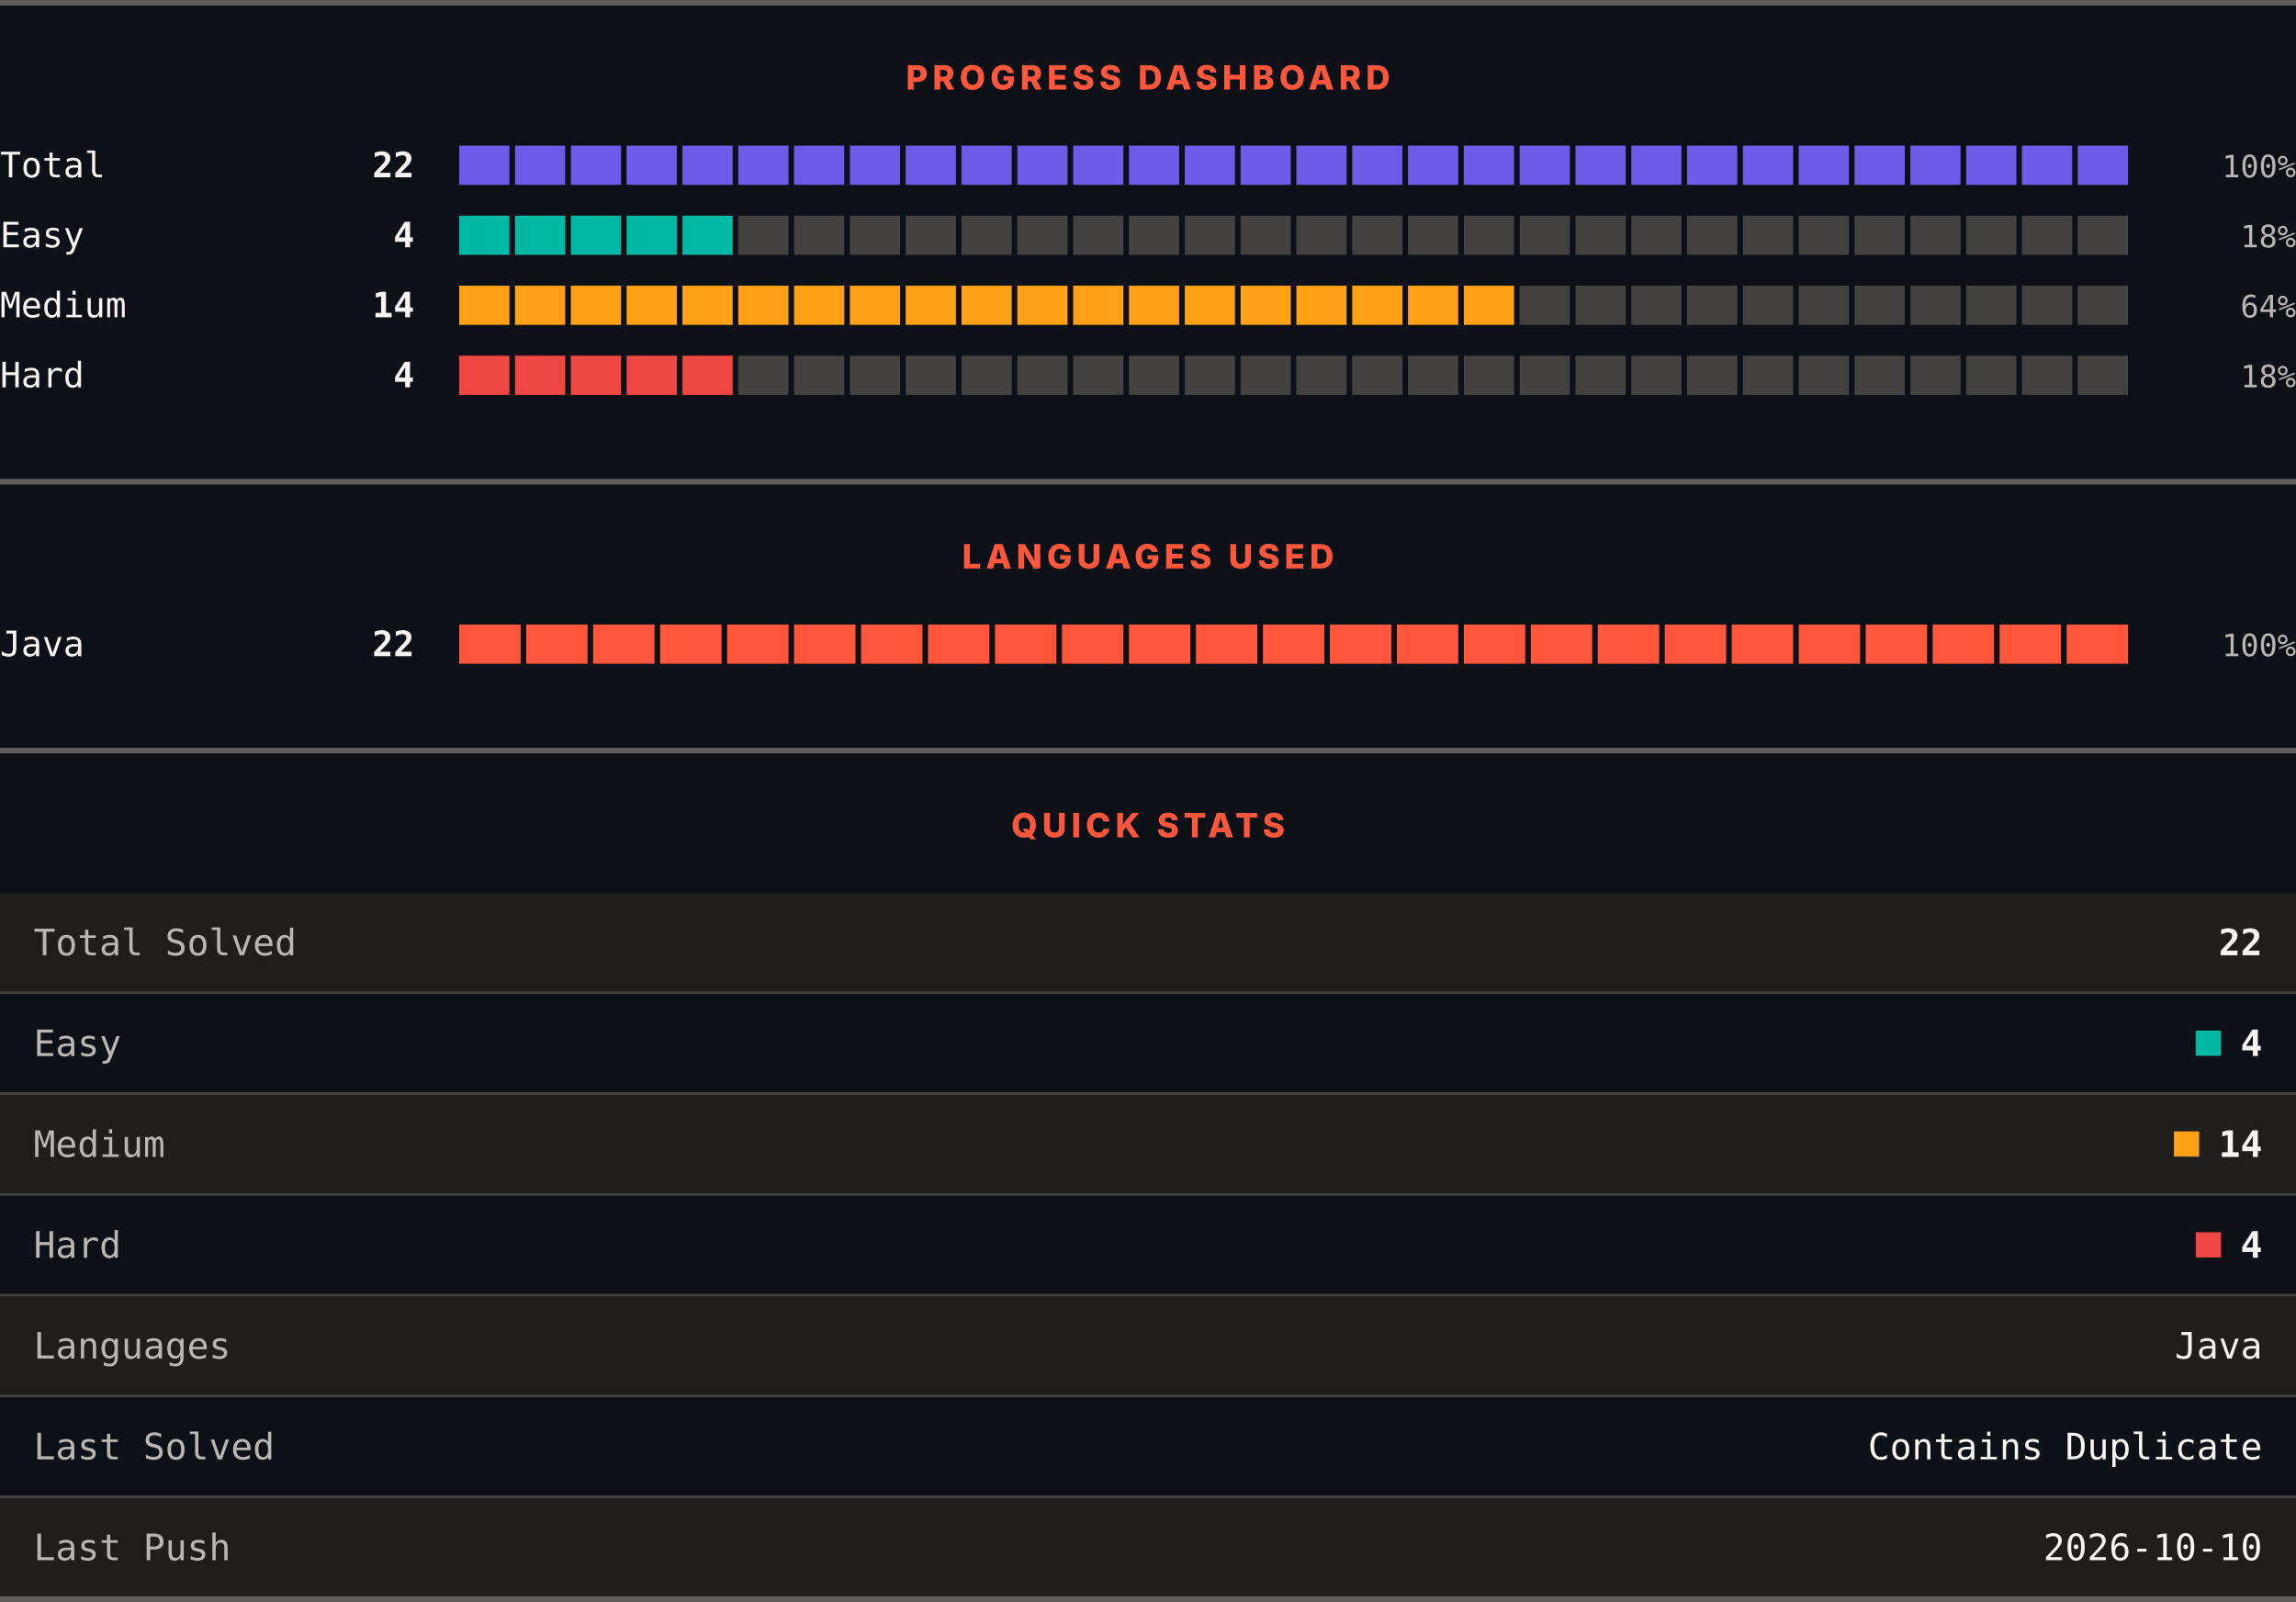
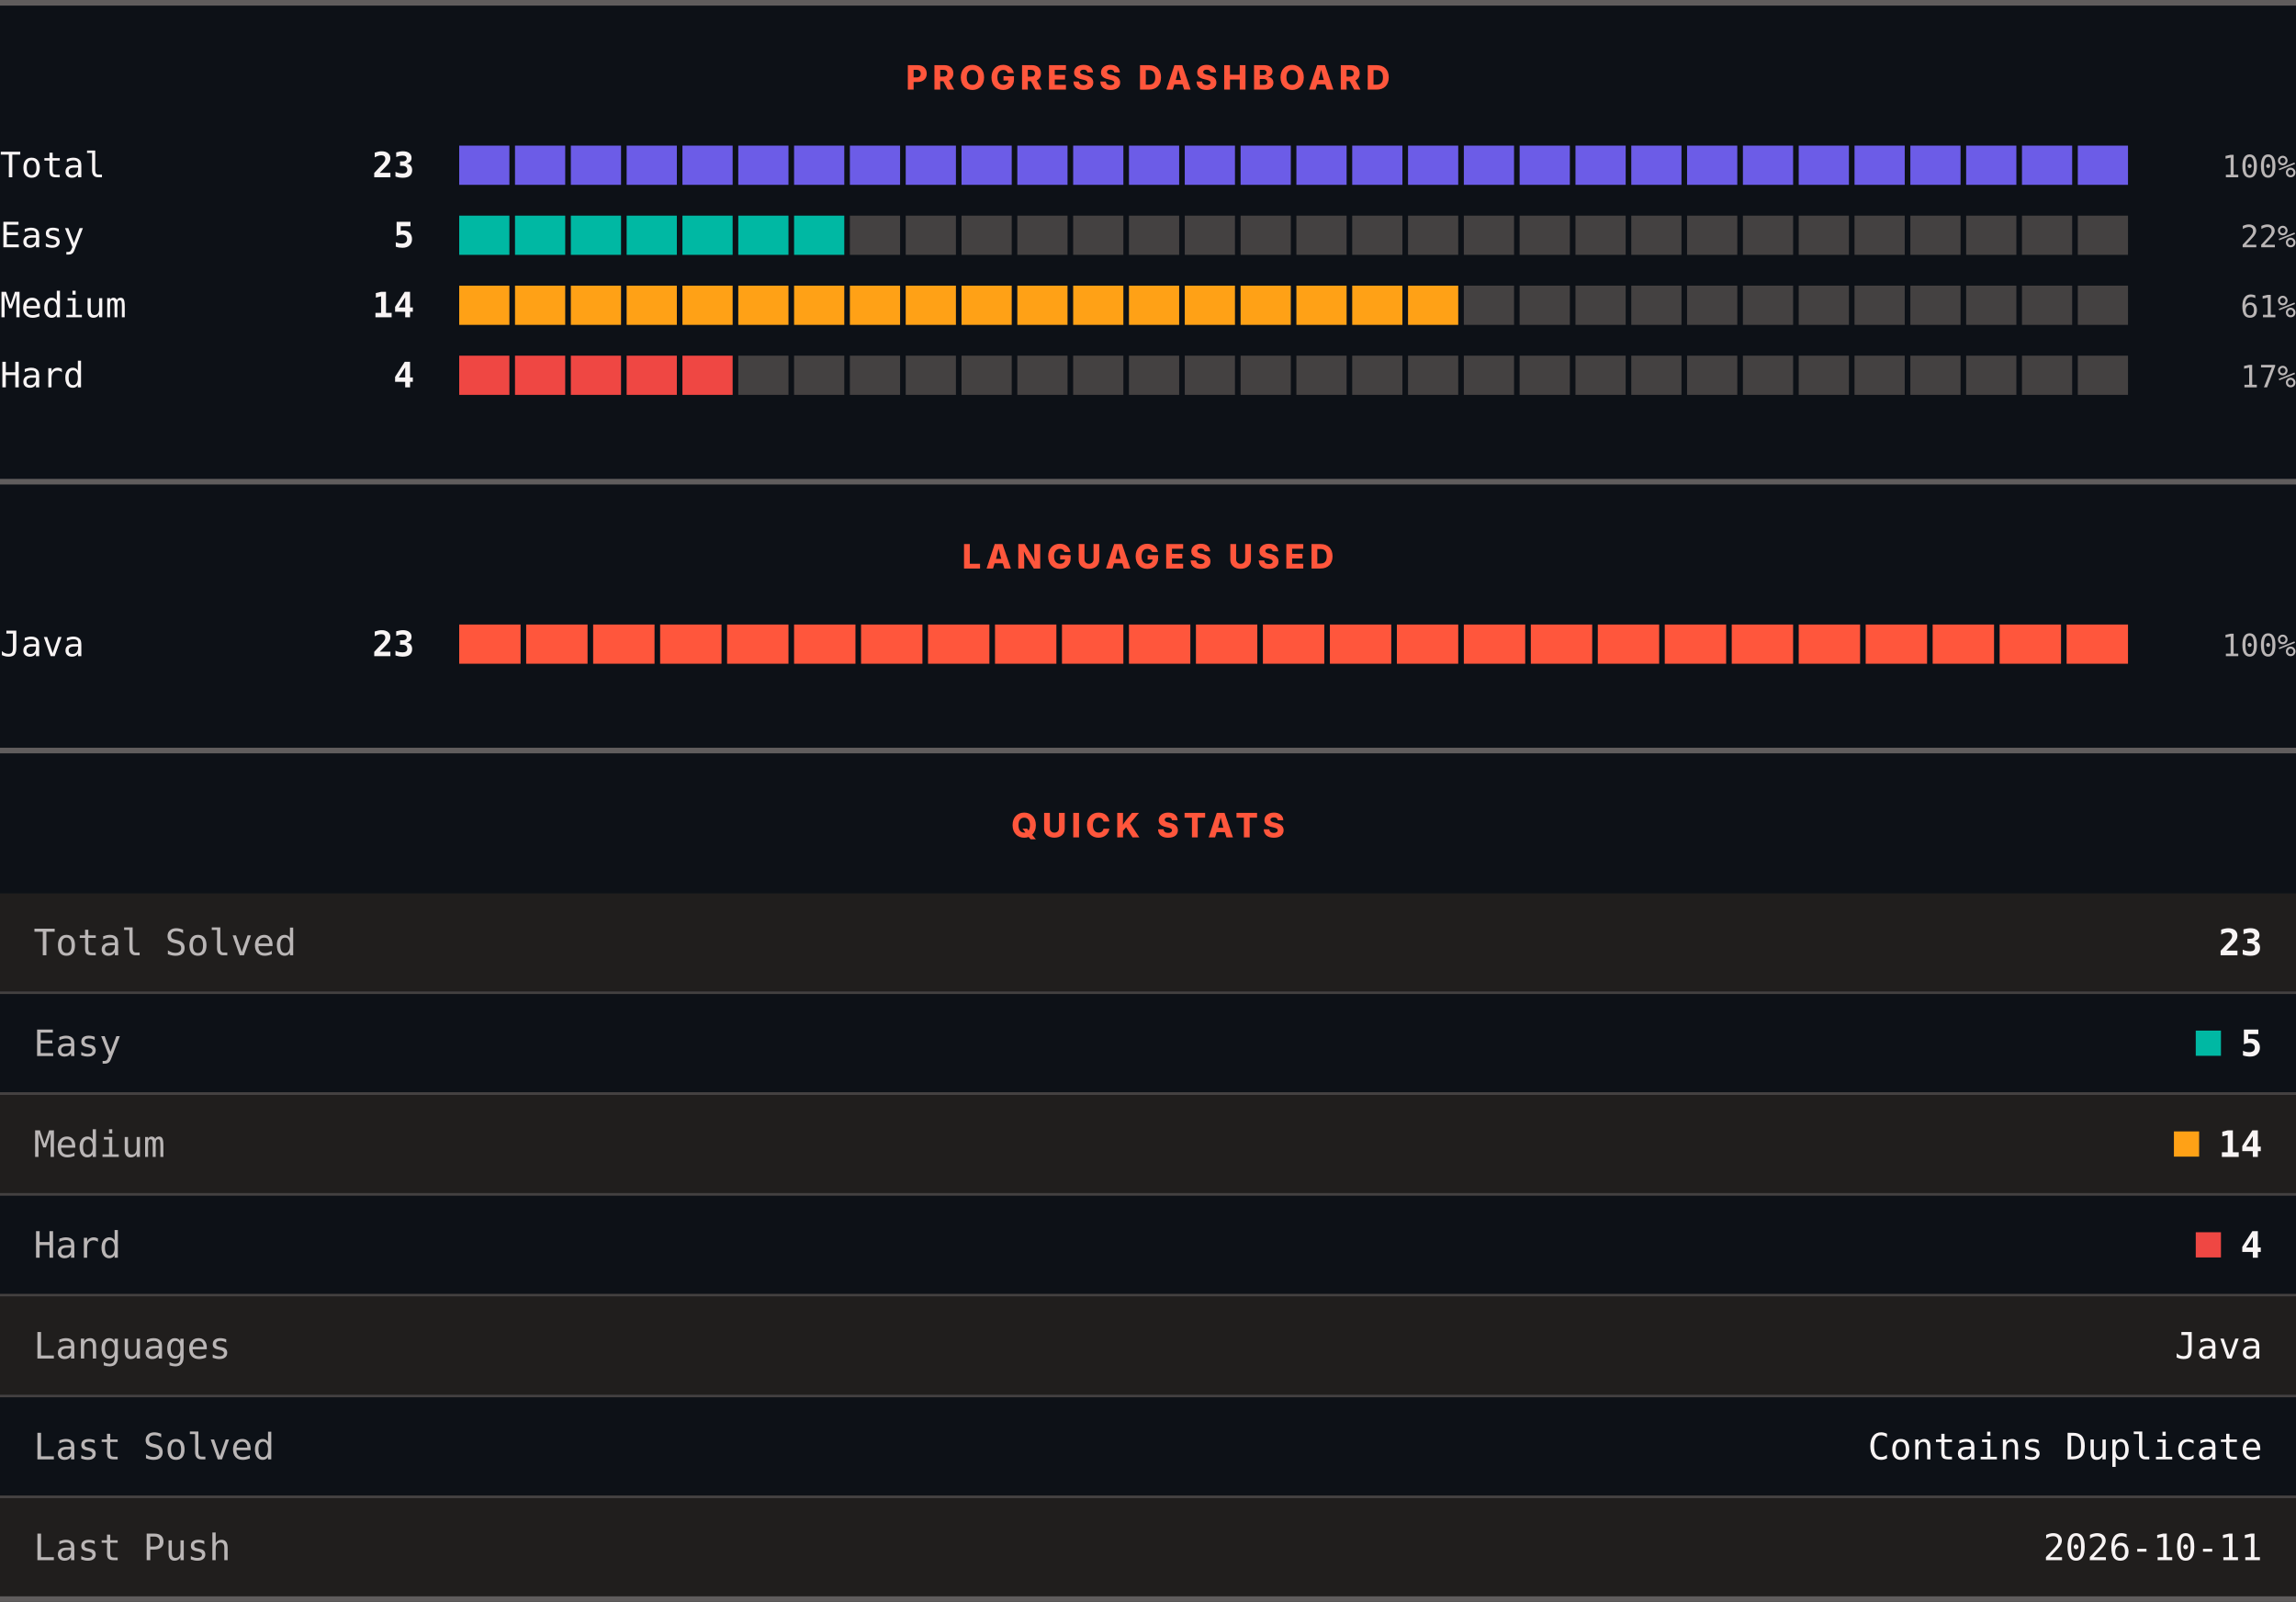
<svg xmlns="http://www.w3.org/2000/svg" width="820" height="572" viewBox="0 0 820 572" role="img" aria-label="LeetCode progress, languages and quick stats">
  <rect width="820" height="572" fill="#0d1117" />
  <rect x="0" y="0" width="820" height="2" fill="#605d5d" />
  <text x="410" y="32" text-anchor="middle" font-family="Archivo, system-ui, -apple-system, Segoe UI, sans-serif" font-size="12" font-weight="800" letter-spacing="1.68" fill="#ff563c">PROGRESS DASHBOARD</text>
  <text x="0" y="63.3" font-family="ui-monospace, SFMono-Regular, Menlo, Consolas, monospace" font-size="12.5" fill="#f8f4f4">Total</text>
-   <text x="148" y="63.3" text-anchor="end" font-family="ui-monospace, SFMono-Regular, Menlo, Consolas, monospace" font-size="12.5" font-weight="700" fill="#f8f4f4">22</text>
+   <text x="148" y="63.3" text-anchor="end" font-family="ui-monospace, SFMono-Regular, Menlo, Consolas, monospace" font-size="12.5" font-weight="700" fill="#f8f4f4">23</text>
  <rect x="164.00" y="52" width="17.93" height="14" fill="#6c5ce7" />
  <rect x="183.93" y="52" width="17.93" height="14" fill="#6c5ce7" />
  <rect x="203.87" y="52" width="17.93" height="14" fill="#6c5ce7" />
  <rect x="223.80" y="52" width="17.93" height="14" fill="#6c5ce7" />
  <rect x="243.73" y="52" width="17.93" height="14" fill="#6c5ce7" />
  <rect x="263.67" y="52" width="17.93" height="14" fill="#6c5ce7" />
  <rect x="283.60" y="52" width="17.93" height="14" fill="#6c5ce7" />
  <rect x="303.53" y="52" width="17.93" height="14" fill="#6c5ce7" />
  <rect x="323.47" y="52" width="17.93" height="14" fill="#6c5ce7" />
  <rect x="343.40" y="52" width="17.93" height="14" fill="#6c5ce7" />
  <rect x="363.33" y="52" width="17.93" height="14" fill="#6c5ce7" />
  <rect x="383.27" y="52" width="17.93" height="14" fill="#6c5ce7" />
  <rect x="403.20" y="52" width="17.93" height="14" fill="#6c5ce7" />
  <rect x="423.13" y="52" width="17.93" height="14" fill="#6c5ce7" />
  <rect x="443.07" y="52" width="17.93" height="14" fill="#6c5ce7" />
  <rect x="463.00" y="52" width="17.93" height="14" fill="#6c5ce7" />
  <rect x="482.93" y="52" width="17.93" height="14" fill="#6c5ce7" />
  <rect x="502.87" y="52" width="17.93" height="14" fill="#6c5ce7" />
  <rect x="522.80" y="52" width="17.93" height="14" fill="#6c5ce7" />
  <rect x="542.73" y="52" width="17.93" height="14" fill="#6c5ce7" />
  <rect x="562.67" y="52" width="17.93" height="14" fill="#6c5ce7" />
  <rect x="582.60" y="52" width="17.93" height="14" fill="#6c5ce7" />
  <rect x="602.53" y="52" width="17.93" height="14" fill="#6c5ce7" />
  <rect x="622.47" y="52" width="17.93" height="14" fill="#6c5ce7" />
  <rect x="642.40" y="52" width="17.93" height="14" fill="#6c5ce7" />
  <rect x="662.33" y="52" width="17.93" height="14" fill="#6c5ce7" />
  <rect x="682.27" y="52" width="17.93" height="14" fill="#6c5ce7" />
  <rect x="702.20" y="52" width="17.93" height="14" fill="#6c5ce7" />
  <rect x="722.13" y="52" width="17.93" height="14" fill="#6c5ce7" />
  <rect x="742.07" y="52" width="17.93" height="14" fill="#6c5ce7" />
  <text x="820" y="63.3" text-anchor="end" font-family="ui-monospace, SFMono-Regular, Menlo, Consolas, monospace" font-size="11" fill="#bab6b6">100%</text>
  <text x="0" y="88.3" font-family="ui-monospace, SFMono-Regular, Menlo, Consolas, monospace" font-size="12.5" fill="#f8f4f4">Easy</text>
-   <text x="148" y="88.3" text-anchor="end" font-family="ui-monospace, SFMono-Regular, Menlo, Consolas, monospace" font-size="12.5" font-weight="700" fill="#f8f4f4">4</text>
+   <text x="148" y="88.3" text-anchor="end" font-family="ui-monospace, SFMono-Regular, Menlo, Consolas, monospace" font-size="12.5" font-weight="700" fill="#f8f4f4">5</text>
  <rect x="164.00" y="77" width="17.93" height="14" fill="#00b8a3" />
  <rect x="183.93" y="77" width="17.93" height="14" fill="#00b8a3" />
  <rect x="203.87" y="77" width="17.93" height="14" fill="#00b8a3" />
  <rect x="223.80" y="77" width="17.93" height="14" fill="#00b8a3" />
  <rect x="243.73" y="77" width="17.93" height="14" fill="#00b8a3" />
-   <rect x="263.67" y="77" width="17.93" height="14" fill="#444141" />
-   <rect x="283.60" y="77" width="17.93" height="14" fill="#444141" />
+   <rect x="263.67" y="77" width="17.93" height="14" fill="#00b8a3" />
+   <rect x="283.60" y="77" width="17.93" height="14" fill="#00b8a3" />
  <rect x="303.53" y="77" width="17.93" height="14" fill="#444141" />
  <rect x="323.47" y="77" width="17.93" height="14" fill="#444141" />
  <rect x="343.40" y="77" width="17.93" height="14" fill="#444141" />
  <rect x="363.33" y="77" width="17.93" height="14" fill="#444141" />
  <rect x="383.27" y="77" width="17.93" height="14" fill="#444141" />
  <rect x="403.20" y="77" width="17.93" height="14" fill="#444141" />
  <rect x="423.13" y="77" width="17.93" height="14" fill="#444141" />
  <rect x="443.07" y="77" width="17.93" height="14" fill="#444141" />
  <rect x="463.00" y="77" width="17.93" height="14" fill="#444141" />
  <rect x="482.93" y="77" width="17.93" height="14" fill="#444141" />
  <rect x="502.87" y="77" width="17.93" height="14" fill="#444141" />
  <rect x="522.80" y="77" width="17.93" height="14" fill="#444141" />
  <rect x="542.73" y="77" width="17.93" height="14" fill="#444141" />
  <rect x="562.67" y="77" width="17.93" height="14" fill="#444141" />
  <rect x="582.60" y="77" width="17.93" height="14" fill="#444141" />
  <rect x="602.53" y="77" width="17.93" height="14" fill="#444141" />
  <rect x="622.47" y="77" width="17.93" height="14" fill="#444141" />
  <rect x="642.40" y="77" width="17.93" height="14" fill="#444141" />
  <rect x="662.33" y="77" width="17.93" height="14" fill="#444141" />
  <rect x="682.27" y="77" width="17.93" height="14" fill="#444141" />
  <rect x="702.20" y="77" width="17.93" height="14" fill="#444141" />
  <rect x="722.13" y="77" width="17.93" height="14" fill="#444141" />
  <rect x="742.07" y="77" width="17.93" height="14" fill="#444141" />
-   <text x="820" y="88.3" text-anchor="end" font-family="ui-monospace, SFMono-Regular, Menlo, Consolas, monospace" font-size="11" fill="#bab6b6">18%</text>
+   <text x="820" y="88.3" text-anchor="end" font-family="ui-monospace, SFMono-Regular, Menlo, Consolas, monospace" font-size="11" fill="#bab6b6">22%</text>
  <text x="0" y="113.3" font-family="ui-monospace, SFMono-Regular, Menlo, Consolas, monospace" font-size="12.5" fill="#f8f4f4">Medium</text>
  <text x="148" y="113.3" text-anchor="end" font-family="ui-monospace, SFMono-Regular, Menlo, Consolas, monospace" font-size="12.5" font-weight="700" fill="#f8f4f4">14</text>
  <rect x="164.00" y="102" width="17.93" height="14" fill="#ffa116" />
  <rect x="183.93" y="102" width="17.93" height="14" fill="#ffa116" />
  <rect x="203.87" y="102" width="17.93" height="14" fill="#ffa116" />
  <rect x="223.80" y="102" width="17.93" height="14" fill="#ffa116" />
  <rect x="243.73" y="102" width="17.93" height="14" fill="#ffa116" />
  <rect x="263.67" y="102" width="17.93" height="14" fill="#ffa116" />
  <rect x="283.60" y="102" width="17.93" height="14" fill="#ffa116" />
  <rect x="303.53" y="102" width="17.93" height="14" fill="#ffa116" />
  <rect x="323.47" y="102" width="17.93" height="14" fill="#ffa116" />
  <rect x="343.40" y="102" width="17.93" height="14" fill="#ffa116" />
  <rect x="363.33" y="102" width="17.93" height="14" fill="#ffa116" />
  <rect x="383.27" y="102" width="17.93" height="14" fill="#ffa116" />
  <rect x="403.20" y="102" width="17.93" height="14" fill="#ffa116" />
  <rect x="423.13" y="102" width="17.93" height="14" fill="#ffa116" />
  <rect x="443.07" y="102" width="17.93" height="14" fill="#ffa116" />
  <rect x="463.00" y="102" width="17.93" height="14" fill="#ffa116" />
  <rect x="482.93" y="102" width="17.93" height="14" fill="#ffa116" />
  <rect x="502.87" y="102" width="17.93" height="14" fill="#ffa116" />
-   <rect x="522.80" y="102" width="17.93" height="14" fill="#ffa116" />
+   <rect x="522.80" y="102" width="17.93" height="14" fill="#444141" />
  <rect x="542.73" y="102" width="17.93" height="14" fill="#444141" />
  <rect x="562.67" y="102" width="17.93" height="14" fill="#444141" />
  <rect x="582.60" y="102" width="17.93" height="14" fill="#444141" />
  <rect x="602.53" y="102" width="17.93" height="14" fill="#444141" />
  <rect x="622.47" y="102" width="17.93" height="14" fill="#444141" />
  <rect x="642.40" y="102" width="17.93" height="14" fill="#444141" />
  <rect x="662.33" y="102" width="17.93" height="14" fill="#444141" />
  <rect x="682.27" y="102" width="17.93" height="14" fill="#444141" />
  <rect x="702.20" y="102" width="17.93" height="14" fill="#444141" />
  <rect x="722.13" y="102" width="17.93" height="14" fill="#444141" />
  <rect x="742.07" y="102" width="17.93" height="14" fill="#444141" />
-   <text x="820" y="113.3" text-anchor="end" font-family="ui-monospace, SFMono-Regular, Menlo, Consolas, monospace" font-size="11" fill="#bab6b6">64%</text>
+   <text x="820" y="113.3" text-anchor="end" font-family="ui-monospace, SFMono-Regular, Menlo, Consolas, monospace" font-size="11" fill="#bab6b6">61%</text>
  <text x="0" y="138.3" font-family="ui-monospace, SFMono-Regular, Menlo, Consolas, monospace" font-size="12.5" fill="#f8f4f4">Hard</text>
  <text x="148" y="138.3" text-anchor="end" font-family="ui-monospace, SFMono-Regular, Menlo, Consolas, monospace" font-size="12.5" font-weight="700" fill="#f8f4f4">4</text>
  <rect x="164.00" y="127" width="17.93" height="14" fill="#ef4743" />
  <rect x="183.93" y="127" width="17.93" height="14" fill="#ef4743" />
  <rect x="203.87" y="127" width="17.93" height="14" fill="#ef4743" />
  <rect x="223.80" y="127" width="17.93" height="14" fill="#ef4743" />
  <rect x="243.73" y="127" width="17.93" height="14" fill="#ef4743" />
  <rect x="263.67" y="127" width="17.93" height="14" fill="#444141" />
  <rect x="283.60" y="127" width="17.93" height="14" fill="#444141" />
  <rect x="303.53" y="127" width="17.93" height="14" fill="#444141" />
  <rect x="323.47" y="127" width="17.93" height="14" fill="#444141" />
  <rect x="343.40" y="127" width="17.93" height="14" fill="#444141" />
  <rect x="363.33" y="127" width="17.93" height="14" fill="#444141" />
  <rect x="383.27" y="127" width="17.93" height="14" fill="#444141" />
  <rect x="403.20" y="127" width="17.93" height="14" fill="#444141" />
  <rect x="423.13" y="127" width="17.93" height="14" fill="#444141" />
  <rect x="443.07" y="127" width="17.93" height="14" fill="#444141" />
  <rect x="463.00" y="127" width="17.93" height="14" fill="#444141" />
  <rect x="482.93" y="127" width="17.93" height="14" fill="#444141" />
  <rect x="502.87" y="127" width="17.93" height="14" fill="#444141" />
  <rect x="522.80" y="127" width="17.93" height="14" fill="#444141" />
  <rect x="542.73" y="127" width="17.93" height="14" fill="#444141" />
  <rect x="562.67" y="127" width="17.93" height="14" fill="#444141" />
  <rect x="582.60" y="127" width="17.93" height="14" fill="#444141" />
  <rect x="602.53" y="127" width="17.93" height="14" fill="#444141" />
  <rect x="622.47" y="127" width="17.93" height="14" fill="#444141" />
  <rect x="642.40" y="127" width="17.93" height="14" fill="#444141" />
  <rect x="662.33" y="127" width="17.93" height="14" fill="#444141" />
  <rect x="682.27" y="127" width="17.93" height="14" fill="#444141" />
  <rect x="702.20" y="127" width="17.93" height="14" fill="#444141" />
  <rect x="722.13" y="127" width="17.93" height="14" fill="#444141" />
  <rect x="742.07" y="127" width="17.93" height="14" fill="#444141" />
-   <text x="820" y="138.3" text-anchor="end" font-family="ui-monospace, SFMono-Regular, Menlo, Consolas, monospace" font-size="11" fill="#bab6b6">18%</text>
+   <text x="820" y="138.3" text-anchor="end" font-family="ui-monospace, SFMono-Regular, Menlo, Consolas, monospace" font-size="11" fill="#bab6b6">17%</text>
  <rect x="0" y="171" width="820" height="2" fill="#605d5d" />
  <text x="410" y="203" text-anchor="middle" font-family="Archivo, system-ui, -apple-system, Segoe UI, sans-serif" font-size="12" font-weight="800" letter-spacing="1.68" fill="#ff563c">LANGUAGES USED</text>
  <text x="0" y="234.3" font-family="ui-monospace, SFMono-Regular, Menlo, Consolas, monospace" font-size="12.5" fill="#f8f4f4">Java</text>
-   <text x="148" y="234.3" text-anchor="end" font-family="ui-monospace, SFMono-Regular, Menlo, Consolas, monospace" font-size="12.5" font-weight="700" fill="#f8f4f4">22</text>
+   <text x="148" y="234.3" text-anchor="end" font-family="ui-monospace, SFMono-Regular, Menlo, Consolas, monospace" font-size="12.5" font-weight="700" fill="#f8f4f4">23</text>
  <rect x="164.00" y="223" width="21.92" height="14" fill="#ff563c" />
  <rect x="187.92" y="223" width="21.92" height="14" fill="#ff563c" />
  <rect x="211.84" y="223" width="21.92" height="14" fill="#ff563c" />
  <rect x="235.76" y="223" width="21.92" height="14" fill="#ff563c" />
  <rect x="259.68" y="223" width="21.92" height="14" fill="#ff563c" />
  <rect x="283.60" y="223" width="21.92" height="14" fill="#ff563c" />
  <rect x="307.52" y="223" width="21.92" height="14" fill="#ff563c" />
  <rect x="331.44" y="223" width="21.92" height="14" fill="#ff563c" />
  <rect x="355.36" y="223" width="21.92" height="14" fill="#ff563c" />
  <rect x="379.28" y="223" width="21.92" height="14" fill="#ff563c" />
  <rect x="403.20" y="223" width="21.92" height="14" fill="#ff563c" />
  <rect x="427.12" y="223" width="21.92" height="14" fill="#ff563c" />
  <rect x="451.04" y="223" width="21.92" height="14" fill="#ff563c" />
  <rect x="474.96" y="223" width="21.92" height="14" fill="#ff563c" />
  <rect x="498.88" y="223" width="21.92" height="14" fill="#ff563c" />
  <rect x="522.80" y="223" width="21.92" height="14" fill="#ff563c" />
  <rect x="546.72" y="223" width="21.92" height="14" fill="#ff563c" />
  <rect x="570.64" y="223" width="21.92" height="14" fill="#ff563c" />
  <rect x="594.56" y="223" width="21.92" height="14" fill="#ff563c" />
  <rect x="618.48" y="223" width="21.92" height="14" fill="#ff563c" />
  <rect x="642.40" y="223" width="21.92" height="14" fill="#ff563c" />
  <rect x="666.32" y="223" width="21.92" height="14" fill="#ff563c" />
  <rect x="690.24" y="223" width="21.92" height="14" fill="#ff563c" />
  <rect x="714.16" y="223" width="21.92" height="14" fill="#ff563c" />
  <rect x="738.08" y="223" width="21.92" height="14" fill="#ff563c" />
  <text x="820" y="234.3" text-anchor="end" font-family="ui-monospace, SFMono-Regular, Menlo, Consolas, monospace" font-size="11" fill="#bab6b6">100%</text>
  <rect x="0" y="267" width="820" height="2" fill="#605d5d" />
  <text x="410" y="299" text-anchor="middle" font-family="Archivo, system-ui, -apple-system, Segoe UI, sans-serif" font-size="12" font-weight="800" letter-spacing="1.68" fill="#ff563c">QUICK STATS</text>
  <rect x="0" y="319" width="820" height="35" fill="#201e1d" />
  <text x="12" y="341.1" font-family="ui-monospace, SFMono-Regular, Menlo, Consolas, monospace" font-size="13" fill="#bab6b6">Total Solved</text>
-   <text x="808" y="341.1" text-anchor="end" font-family="ui-monospace, SFMono-Regular, Menlo, Consolas, monospace" font-size="13" font-weight="700" fill="#f8f4f4">22</text>
+   <text x="808" y="341.1" text-anchor="end" font-family="ui-monospace, SFMono-Regular, Menlo, Consolas, monospace" font-size="13" font-weight="700" fill="#f8f4f4">23</text>
  <rect x="0" y="354" width="820" height="1" fill="#444141" />
  <rect x="0" y="355" width="820" height="35" fill="#0d1117" />
  <text x="12" y="377.1" font-family="ui-monospace, SFMono-Regular, Menlo, Consolas, monospace" font-size="13" fill="#bab6b6">Easy</text>
  <rect x="784.2" y="368" width="9" height="9" fill="#00b8a3" />
-   <text x="808" y="377.1" text-anchor="end" font-family="ui-monospace, SFMono-Regular, Menlo, Consolas, monospace" font-size="13" font-weight="700" fill="#f8f4f4">4</text>
+   <text x="808" y="377.1" text-anchor="end" font-family="ui-monospace, SFMono-Regular, Menlo, Consolas, monospace" font-size="13" font-weight="700" fill="#f8f4f4">5</text>
  <rect x="0" y="390" width="820" height="1" fill="#444141" />
  <rect x="0" y="391" width="820" height="35" fill="#201e1d" />
  <text x="12" y="413.1" font-family="ui-monospace, SFMono-Regular, Menlo, Consolas, monospace" font-size="13" fill="#bab6b6">Medium</text>
  <rect x="776.4" y="404" width="9" height="9" fill="#ffa116" />
  <text x="808" y="413.1" text-anchor="end" font-family="ui-monospace, SFMono-Regular, Menlo, Consolas, monospace" font-size="13" font-weight="700" fill="#f8f4f4">14</text>
  <rect x="0" y="426" width="820" height="1" fill="#444141" />
  <rect x="0" y="427" width="820" height="35" fill="#0d1117" />
  <text x="12" y="449.1" font-family="ui-monospace, SFMono-Regular, Menlo, Consolas, monospace" font-size="13" fill="#bab6b6">Hard</text>
  <rect x="784.2" y="440" width="9" height="9" fill="#ef4743" />
  <text x="808" y="449.1" text-anchor="end" font-family="ui-monospace, SFMono-Regular, Menlo, Consolas, monospace" font-size="13" font-weight="700" fill="#f8f4f4">4</text>
  <rect x="0" y="462" width="820" height="1" fill="#444141" />
  <rect x="0" y="463" width="820" height="35" fill="#201e1d" />
  <text x="12" y="485.1" font-family="ui-monospace, SFMono-Regular, Menlo, Consolas, monospace" font-size="13" fill="#bab6b6">Languages</text>
  <text x="808" y="485.1" text-anchor="end" font-family="ui-monospace, SFMono-Regular, Menlo, Consolas, monospace" font-size="13" fill="#f8f4f4">Java</text>
  <rect x="0" y="498" width="820" height="1" fill="#444141" />
  <rect x="0" y="499" width="820" height="35" fill="#0d1117" />
  <text x="12" y="521.1" font-family="ui-monospace, SFMono-Regular, Menlo, Consolas, monospace" font-size="13" fill="#bab6b6">Last Solved</text>
  <text x="808" y="521.1" text-anchor="end" font-family="ui-monospace, SFMono-Regular, Menlo, Consolas, monospace" font-size="13" fill="#f8f4f4">Contains Duplicate</text>
  <rect x="0" y="534" width="820" height="1" fill="#444141" />
  <rect x="0" y="535" width="820" height="35" fill="#201e1d" />
  <text x="12" y="557.1" font-family="ui-monospace, SFMono-Regular, Menlo, Consolas, monospace" font-size="13" fill="#bab6b6">Last Push</text>
-   <text x="808" y="557.1" text-anchor="end" font-family="ui-monospace, SFMono-Regular, Menlo, Consolas, monospace" font-size="13" fill="#f8f4f4">2026-10-10</text>
+   <text x="808" y="557.1" text-anchor="end" font-family="ui-monospace, SFMono-Regular, Menlo, Consolas, monospace" font-size="13" fill="#f8f4f4">2026-10-11</text>
  <rect x="0" y="570" width="820" height="2" fill="#605d5d" />
</svg>
